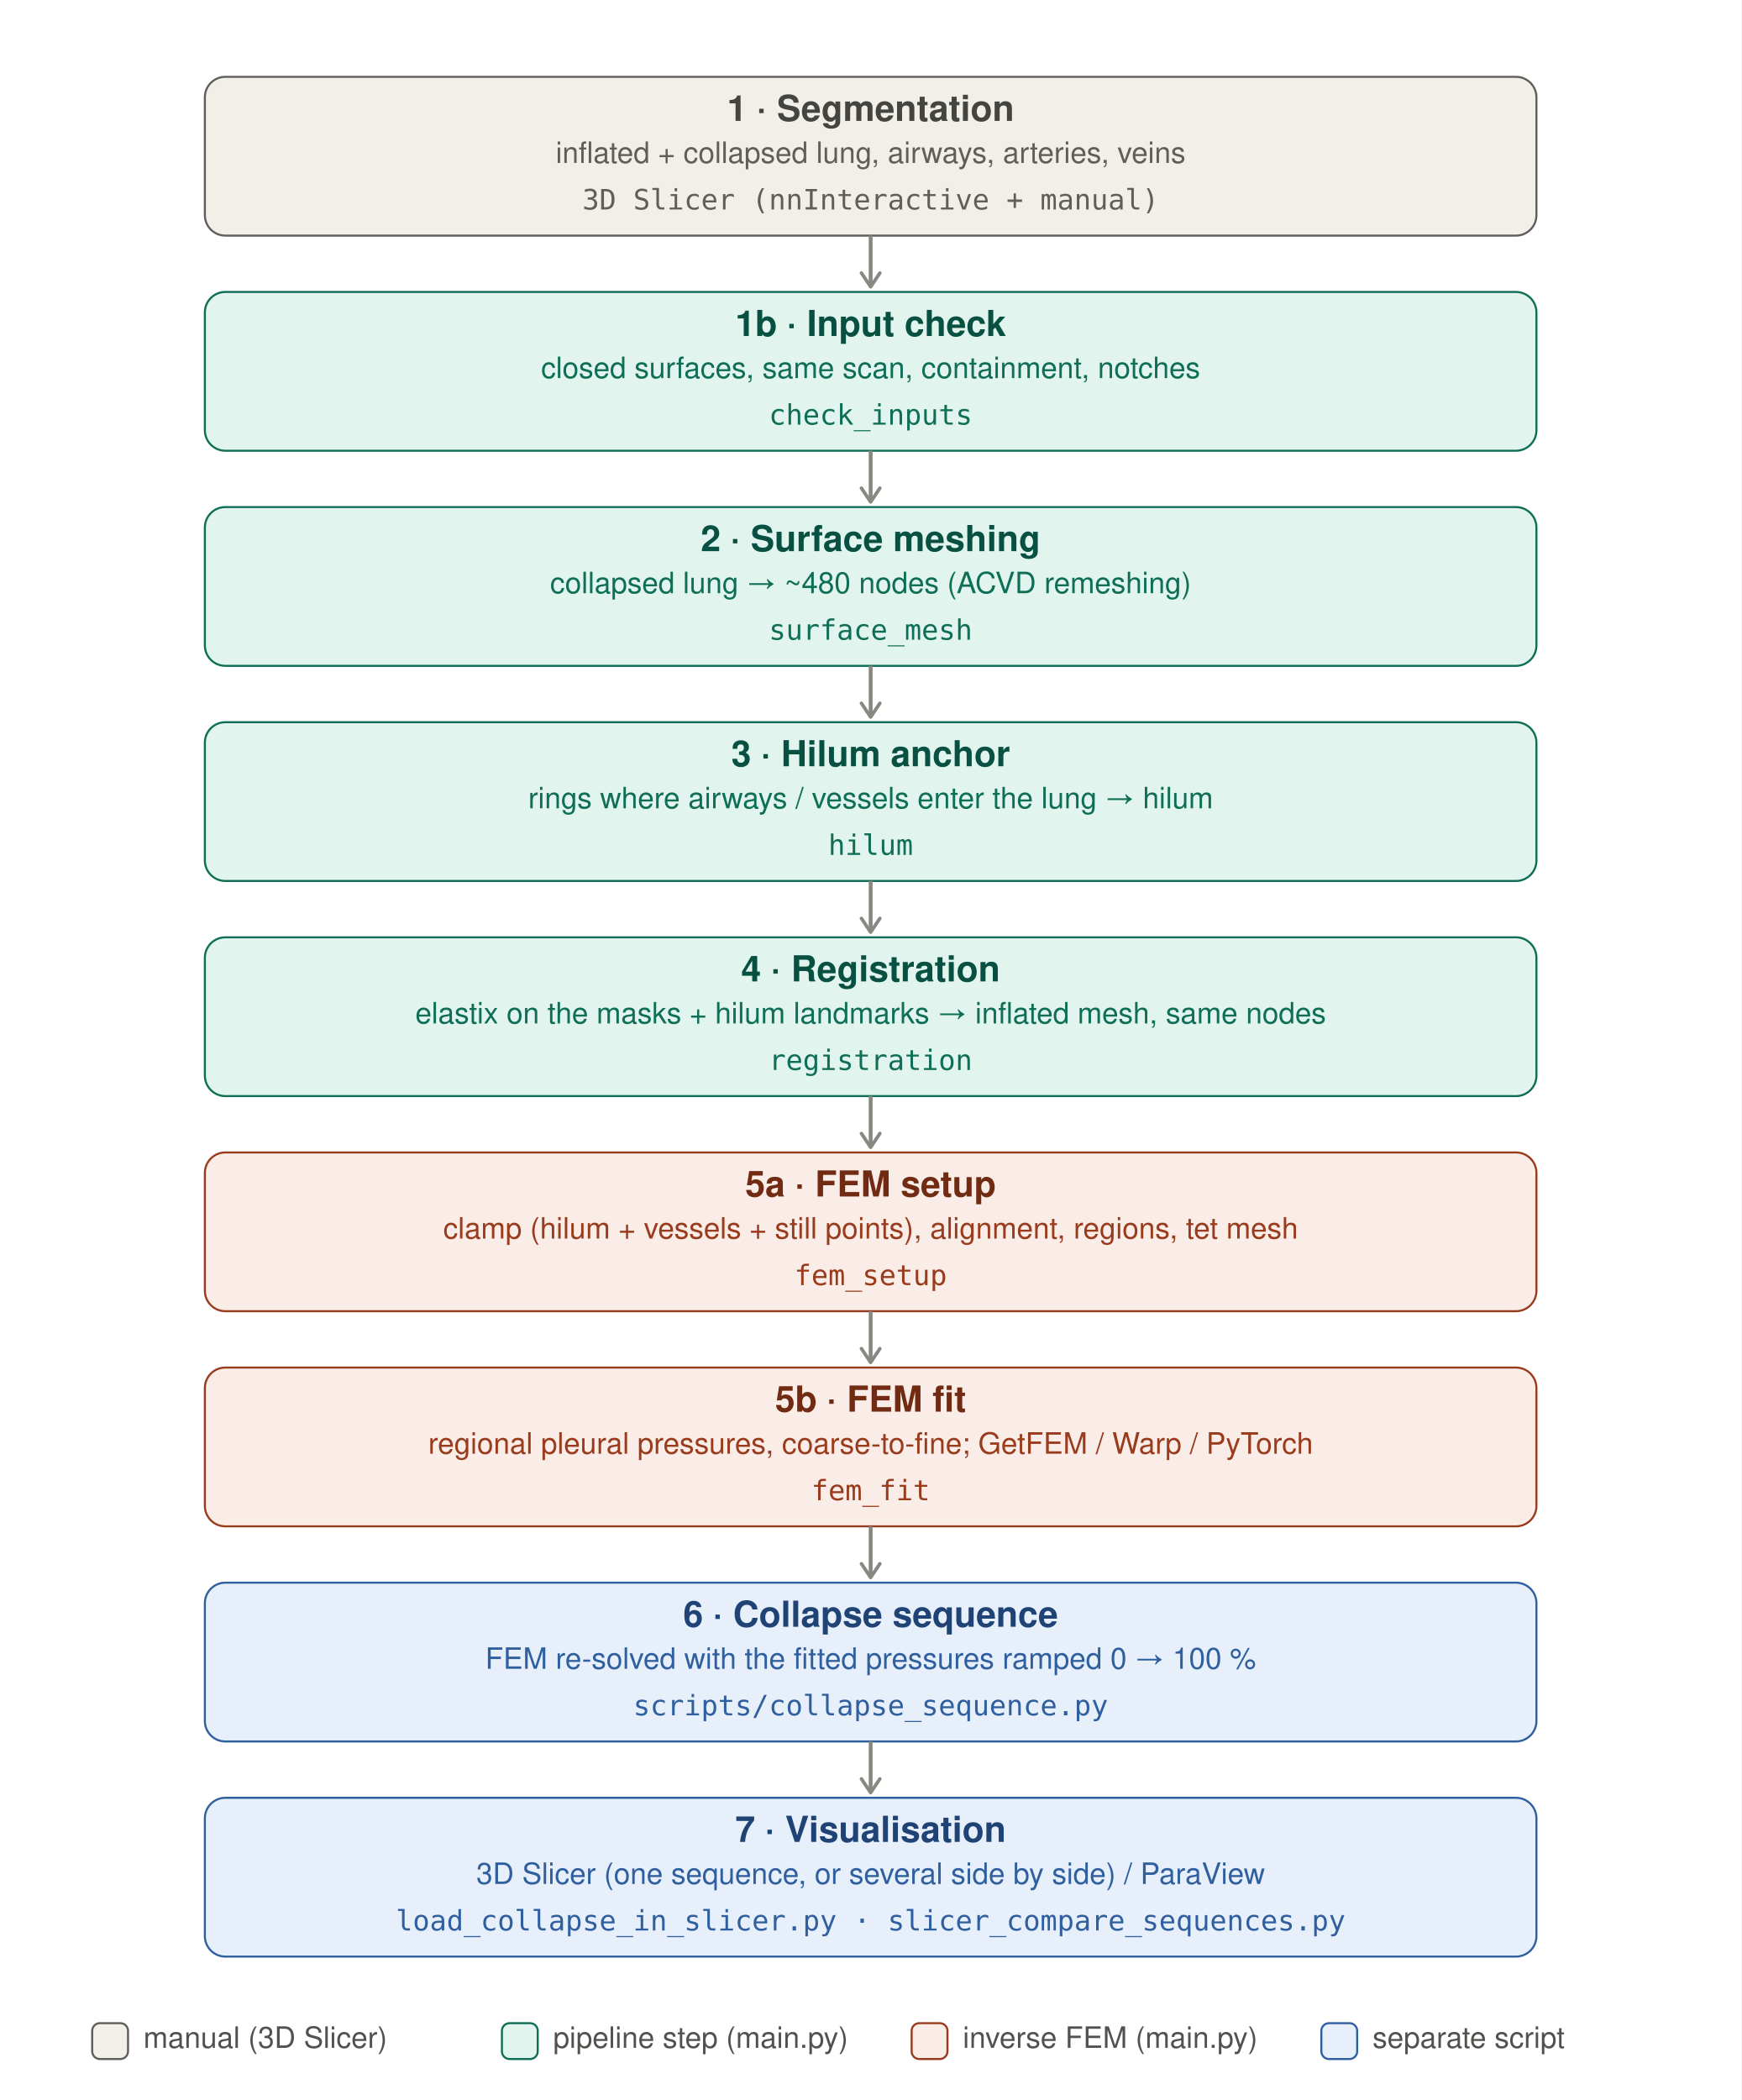
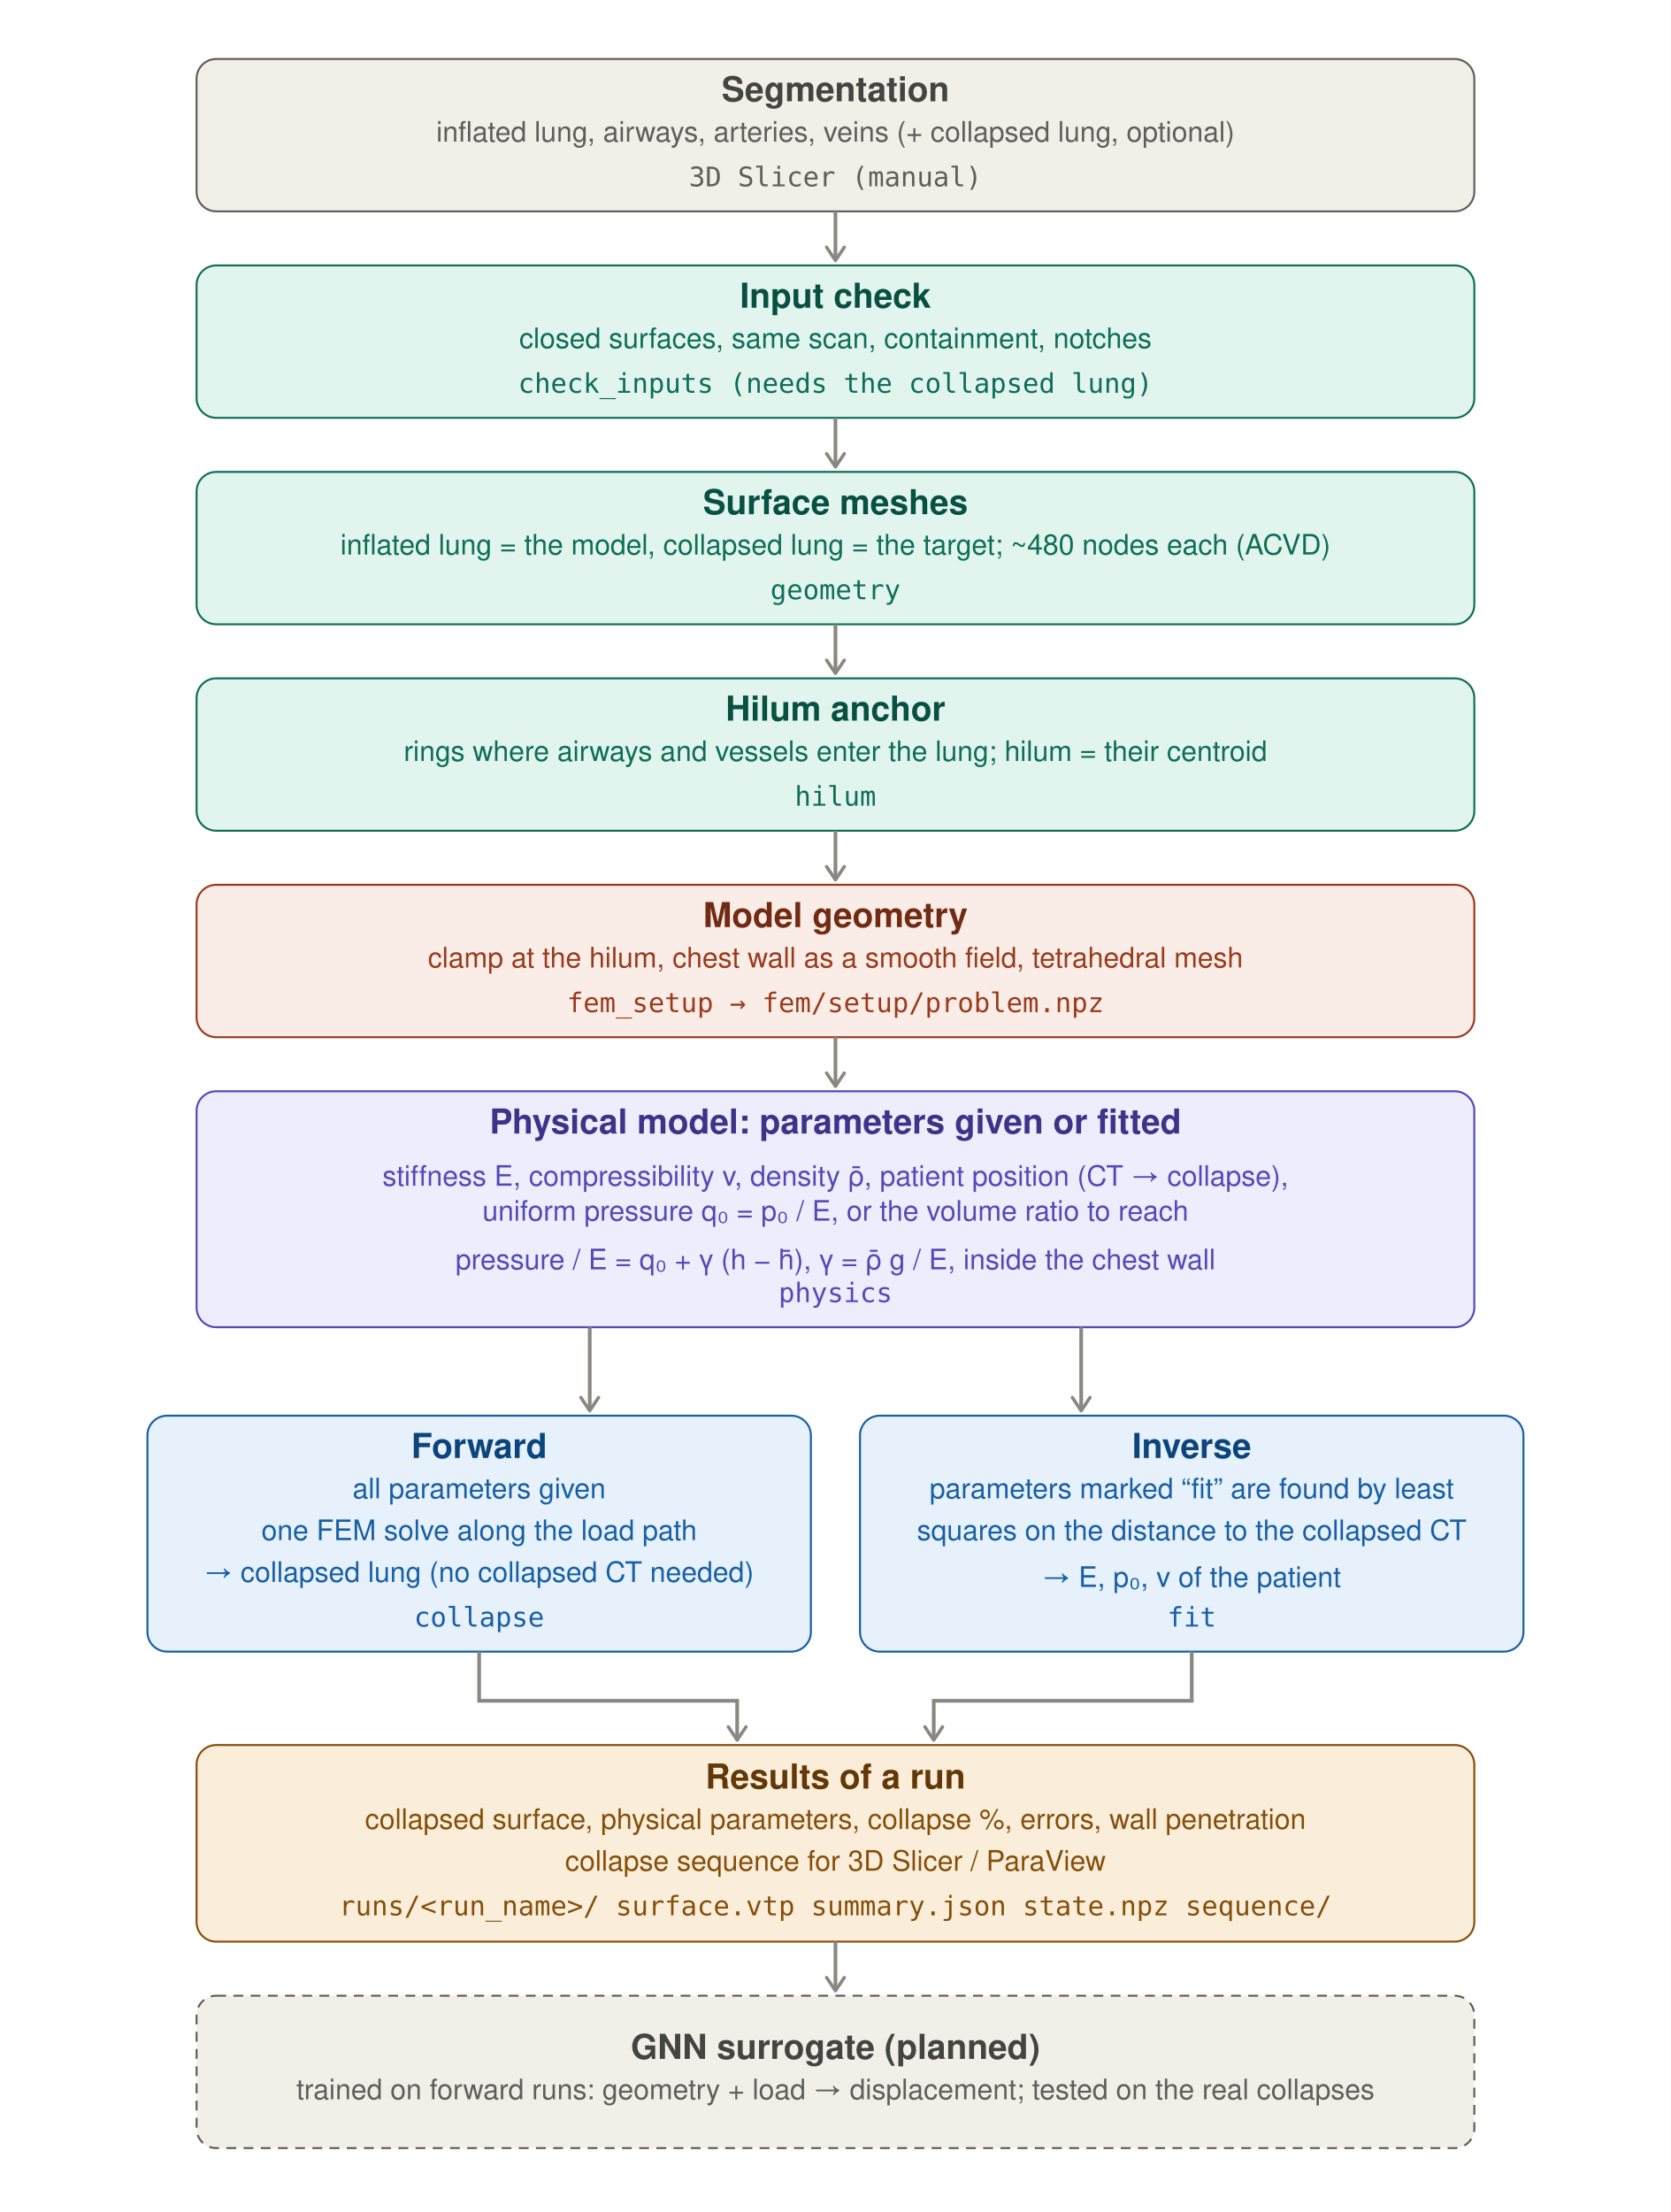
- <svg xmlns="http://www.w3.org/2000/svg" width="100%" viewBox="0 0 680 820" role="img">
+ <svg xmlns="http://www.w3.org/2000/svg" width="100%" viewBox="0 0 680 900" role="img">
  <style>
  text { font-family: -apple-system, BlinkMacSystemFont, 'Segoe UI', Helvetica, Arial, sans-serif; }
  .t  { font-size: 14px; font-weight: 600; text-anchor: middle; dominant-baseline: central; }
  .s  { font-size: 11.5px; text-anchor: middle; dominant-baseline: central; }
  .c  { font-size: 11px; font-family: Menlo, Consolas, monospace; text-anchor: middle; dominant-baseline: central; }
  .h  { font-size: 13px; font-weight: 600; dominant-baseline: central; }
  .l  { font-size: 11.5px; dominant-baseline: central; fill: #52514e; }
+   .m  { font-size: 13px; font-style: italic; font-family: 'Times New Roman', Times, serif; font-variant-numeric: lining-nums; dominant-baseline: central; }
+   .k  { font-size: 10.5px; font-family: Menlo, Consolas, monospace; dominant-baseline: central; fill: #52514e; }
  .a  { fill: none; stroke: #898781; stroke-width: 1.5; }
  .grp { fill: none; stroke: #b4b2ab; stroke-width: 0.8; stroke-dasharray: 5 4; }
</style>
  <defs>
    <marker id="arrow" viewBox="0 0 10 10" refX="8" refY="5" markerWidth="6" markerHeight="6" orient="auto-start-reverse">
      <path d="M2 1L8 5L2 9" fill="none" stroke="#898781" stroke-width="1.5" stroke-linecap="round" stroke-linejoin="round" />
    </marker>
+     <marker id="ap" viewBox="0 0 10 10" refX="8" refY="5" markerWidth="5" markerHeight="5" orient="auto-start-reverse">
+       <path d="M2 1L8 5L2 9" fill="none" stroke="#185fa5" stroke-width="1.6" stroke-linecap="round" stroke-linejoin="round" />
+     </marker>
+     <marker id="ag" viewBox="0 0 10 10" refX="8" refY="5" markerWidth="5" markerHeight="5" orient="auto-start-reverse">
+       <path d="M2 1L8 5L2 9" fill="none" stroke="#993c1d" stroke-width="1.6" stroke-linecap="round" stroke-linejoin="round" />
+     </marker>
+     <marker id="ak" viewBox="0 0 10 10" refX="8" refY="5" markerWidth="5" markerHeight="5" orient="auto-start-reverse">
+       <path d="M2 1L8 5L2 9" fill="none" stroke="#444441" stroke-width="1.6" stroke-linecap="round" stroke-linejoin="round" />
+     </marker>
  </defs>
-   <rect width="680" height="820" fill="#ffffff" />
-   <rect x="80" y="30" width="520" height="62" rx="8" fill="#f1efe8" stroke="#5f5e5a" stroke-width="0.8" />
-   <text x="340" y="44" class="t" fill="#444441">1 · Segmentation</text>
-   <text x="340" y="61" class="s" fill="#5f5e5a">inflated + collapsed lung, airways, arteries, veins</text>
-   <text x="340" y="78" class="c" fill="#5f5e5a">3D Slicer (nnInteractive + manual)</text>
-   <line x1="340" y1="92" x2="340" y2="112" class="a" marker-end="url(#arrow)" />
-   <rect x="80" y="114" width="520" height="62" rx="8" fill="#e1f5ee" stroke="#0f6e56" stroke-width="0.8" />
-   <text x="340" y="128" class="t" fill="#085041">1b · Input check</text>
-   <text x="340" y="145" class="s" fill="#0f6e56">closed surfaces, same scan, containment, notches</text>
-   <text x="340" y="162" class="c" fill="#0f6e56">check_inputs</text>
-   <line x1="340" y1="176" x2="340" y2="196" class="a" marker-end="url(#arrow)" />
-   <rect x="80" y="198" width="520" height="62" rx="8" fill="#e1f5ee" stroke="#0f6e56" stroke-width="0.8" />
-   <text x="340" y="212" class="t" fill="#085041">2 · Surface meshing</text>
-   <text x="340" y="229" class="s" fill="#0f6e56">collapsed lung → ~480 nodes (ACVD remeshing)</text>
-   <text x="340" y="246" class="c" fill="#0f6e56">surface_mesh</text>
-   <line x1="340" y1="260" x2="340" y2="280" class="a" marker-end="url(#arrow)" />
-   <rect x="80" y="282" width="520" height="62" rx="8" fill="#e1f5ee" stroke="#0f6e56" stroke-width="0.8" />
-   <text x="340" y="296" class="t" fill="#085041">3 · Hilum anchor</text>
-   <text x="340" y="313" class="s" fill="#0f6e56">rings where airways / vessels enter the lung → hilum</text>
-   <text x="340" y="330" class="c" fill="#0f6e56">hilum</text>
-   <line x1="340" y1="344" x2="340" y2="364" class="a" marker-end="url(#arrow)" />
-   <rect x="80" y="366" width="520" height="62" rx="8" fill="#e1f5ee" stroke="#0f6e56" stroke-width="0.8" />
-   <text x="340" y="380" class="t" fill="#085041">4 · Registration</text>
-   <text x="340" y="397" class="s" fill="#0f6e56">elastix on the masks + hilum landmarks → inflated mesh, same nodes</text>
-   <text x="340" y="414" class="c" fill="#0f6e56">registration</text>
-   <line x1="340" y1="428" x2="340" y2="448" class="a" marker-end="url(#arrow)" />
-   <rect x="80" y="450" width="520" height="62" rx="8" fill="#faece7" stroke="#993c1d" stroke-width="0.8" />
-   <text x="340" y="464" class="t" fill="#712b13">5a · FEM setup</text>
-   <text x="340" y="481" class="s" fill="#993c1d">clamp (hilum + vessels + still points), alignment, regions, tet mesh</text>
-   <text x="340" y="498" class="c" fill="#993c1d">fem_setup</text>
-   <line x1="340" y1="512" x2="340" y2="532" class="a" marker-end="url(#arrow)" />
-   <rect x="80" y="534" width="520" height="62" rx="8" fill="#faece7" stroke="#993c1d" stroke-width="0.8" />
-   <text x="340" y="548" class="t" fill="#712b13">5b · FEM fit</text>
-   <text x="340" y="565" class="s" fill="#993c1d">regional pleural pressures, coarse-to-fine; GetFEM / Warp / PyTorch</text>
-   <text x="340" y="582" class="c" fill="#993c1d">fem_fit</text>
-   <line x1="340" y1="596" x2="340" y2="616" class="a" marker-end="url(#arrow)" />
-   <rect x="80" y="618" width="520" height="62" rx="8" fill="#e6effa" stroke="#2f5f9e" stroke-width="0.8" />
-   <text x="340" y="632" class="t" fill="#1f4374">6 · Collapse sequence</text>
-   <text x="340" y="649" class="s" fill="#2f5f9e">FEM re-solved with the fitted pressures ramped 0 → 100 %</text>
-   <text x="340" y="666" class="c" fill="#2f5f9e">scripts/collapse_sequence.py</text>
-   <line x1="340" y1="680" x2="340" y2="700" class="a" marker-end="url(#arrow)" />
-   <rect x="80" y="702" width="520" height="62" rx="8" fill="#e6effa" stroke="#2f5f9e" stroke-width="0.8" />
-   <text x="340" y="716" class="t" fill="#1f4374">7 · Visualisation</text>
-   <text x="340" y="733" class="s" fill="#2f5f9e">3D Slicer (one sequence, or several side by side) / ParaView</text>
-   <text x="340" y="750" class="c" fill="#2f5f9e">load_collapse_in_slicer.py · slicer_compare_sequences.py</text>
-   <rect x="36" y="790" width="14" height="14" rx="3" fill="#f1efe8" stroke="#5f5e5a" stroke-width="0.8" />
-   <text x="56" y="797" class="l">manual (3D Slicer)</text>
-   <rect x="196" y="790" width="14" height="14" rx="3" fill="#e1f5ee" stroke="#0f6e56" stroke-width="0.8" />
-   <text x="216" y="797" class="l">pipeline step (main.py)</text>
-   <rect x="356" y="790" width="14" height="14" rx="3" fill="#faece7" stroke="#993c1d" stroke-width="0.8" />
-   <text x="376" y="797" class="l">inverse FEM (main.py)</text>
-   <rect x="516" y="790" width="14" height="14" rx="3" fill="#e6effa" stroke="#2f5f9e" stroke-width="0.8" />
-   <text x="536" y="797" class="l">separate script</text>
+   <rect width="680" height="900" fill="#ffffff" />
+   <rect x="80" y="24" width="520" height="62" rx="8" fill="#f1efe8" stroke="#5f5e5a" stroke-width="0.8" />
+   <text x="340" y="38" class="t" fill="#444441">Segmentation</text>
+   <text x="340" y="55" class="s" fill="#5f5e5a">inflated lung, airways, arteries, veins (+ collapsed lung, optional)</text>
+   <text x="340" y="72" class="c" fill="#5f5e5a">3D Slicer (manual)</text>
+   <line x1="340" y1="86" x2="340" y2="106" class="a" marker-end="url(#arrow)" />
+   <rect x="80" y="108" width="520" height="62" rx="8" fill="#e1f5ee" stroke="#0f6e56" stroke-width="0.8" />
+   <text x="340" y="122" class="t" fill="#085041">Input check</text>
+   <text x="340" y="139" class="s" fill="#0f6e56">closed surfaces, same scan, containment, notches</text>
+   <text x="340" y="156" class="c" fill="#0f6e56">check_inputs  (needs the collapsed lung)</text>
+   <line x1="340" y1="170" x2="340" y2="190" class="a" marker-end="url(#arrow)" />
+   <rect x="80" y="192" width="520" height="62" rx="8" fill="#e1f5ee" stroke="#0f6e56" stroke-width="0.8" />
+   <text x="340" y="206" class="t" fill="#085041">Surface meshes</text>
+   <text x="340" y="223" class="s" fill="#0f6e56">inflated lung = the model, collapsed lung = the target; ~480 nodes each (ACVD)</text>
+   <text x="340" y="240" class="c" fill="#0f6e56">geometry</text>
+   <line x1="340" y1="254" x2="340" y2="274" class="a" marker-end="url(#arrow)" />
+   <rect x="80" y="276" width="520" height="62" rx="8" fill="#e1f5ee" stroke="#0f6e56" stroke-width="0.8" />
+   <text x="340" y="290" class="t" fill="#085041">Hilum anchor</text>
+   <text x="340" y="307" class="s" fill="#0f6e56">rings where airways and vessels enter the lung; hilum = their centroid</text>
+   <text x="340" y="324" class="c" fill="#0f6e56">hilum</text>
+   <line x1="340" y1="338" x2="340" y2="358" class="a" marker-end="url(#arrow)" />
+   <rect x="80" y="360" width="520" height="62" rx="8" fill="#faece7" stroke="#993c1d" stroke-width="0.8" />
+   <text x="340" y="374" class="t" fill="#712b13">Model geometry</text>
+   <text x="340" y="391" class="s" fill="#993c1d">clamp at the hilum, chest wall as a smooth field, tetrahedral mesh</text>
+   <text x="340" y="408" class="c" fill="#993c1d">fem_setup  →  fem/setup/problem.npz</text>
+   <line x1="340" y1="422" x2="340" y2="442" class="a" marker-end="url(#arrow)" />
+   <rect x="80" y="444" width="520" height="96" rx="8" fill="#eeedfe" stroke="#534ab7" stroke-width="0.8" />
+   <text x="340" y="458" class="t" fill="#3c3489">Physical model: parameters given or fitted</text>
+   <text x="340" y="475" class="s" fill="#534ab7">stiffness E, compressibility ν, density ρ̄, patient position (CT → collapse),</text>
+   <text x="340" y="492" class="s" fill="#534ab7">uniform pressure q₀ = p₀ / E, or the volume ratio to reach</text>
+   <text x="340" y="509" class="s" fill="#534ab7">pressure / E  =  q₀ + γ (h − h̄),   γ = ρ̄ g / E,   inside the chest wall</text>
+   <text x="340" y="526" class="c" fill="#534ab7">physics</text>
+   <path d="M240 540 L240 574" class="a" marker-end="url(#arrow)" />
+   <path d="M440 540 L440 574" class="a" marker-end="url(#arrow)" />
+   <rect x="60" y="576" width="270" height="96" rx="8" fill="#e6f1fb" stroke="#185fa5" stroke-width="0.8" />
+   <text x="195" y="590" class="t" fill="#0c447c">Forward</text>
+   <text x="195" y="607" class="s" fill="#185fa5">all parameters given</text>
+   <text x="195" y="624" class="s" fill="#185fa5">one FEM solve along the load path</text>
+   <text x="195" y="641" class="s" fill="#185fa5">→ collapsed lung (no collapsed CT needed)</text>
+   <text x="195" y="658" class="c" fill="#185fa5">collapse</text>
+   <rect x="350" y="576" width="270" height="96" rx="8" fill="#e6f1fb" stroke="#185fa5" stroke-width="0.8" />
+   <text x="485" y="590" class="t" fill="#0c447c">Inverse</text>
+   <text x="485" y="607" class="s" fill="#185fa5">parameters marked “fit” are found by least</text>
+   <text x="485" y="624" class="s" fill="#185fa5">squares on the distance to the collapsed CT</text>
+   <text x="485" y="641" class="s" fill="#185fa5">→ E, p₀, ν of the patient</text>
+   <text x="485" y="658" class="c" fill="#185fa5">fit</text>
+   <path d="M195 672 L195 692 L300 692 L300 708" class="a" marker-end="url(#arrow)" />
+   <path d="M485 672 L485 692 L380 692 L380 708" class="a" marker-end="url(#arrow)" />
+   <rect x="80" y="710" width="520" height="80" rx="8" fill="#faeeda" stroke="#854f0b" stroke-width="0.8" />
+   <text x="340" y="724.5" class="t" fill="#633806">Results of a run</text>
+   <text x="340" y="741.5" class="s" fill="#854f0b">collapsed surface, physical parameters, collapse %, errors, wall penetration</text>
+   <text x="340" y="758.5" class="s" fill="#854f0b">collapse sequence for 3D Slicer / ParaView</text>
+   <text x="340" y="775.5" class="c" fill="#854f0b">runs/&lt;run_name&gt;/  surface.vtp  summary.json  state.npz  sequence/</text>
+   <line x1="340" y1="790" x2="340" y2="810" class="a" marker-end="url(#arrow)" />
+   <rect x="80" y="812" width="520" height="62" rx="8" fill="#f1efe8" stroke="#5f5e5a" stroke-width="0.8" stroke-dasharray="4 3" />
+   <text x="340" y="834.5" class="t" fill="#444441">GNN surrogate (planned)</text>
+   <text x="340" y="851.5" class="s" fill="#5f5e5a">trained on forward runs: geometry + load → displacement; tested on the real collapses</text>
</svg>
